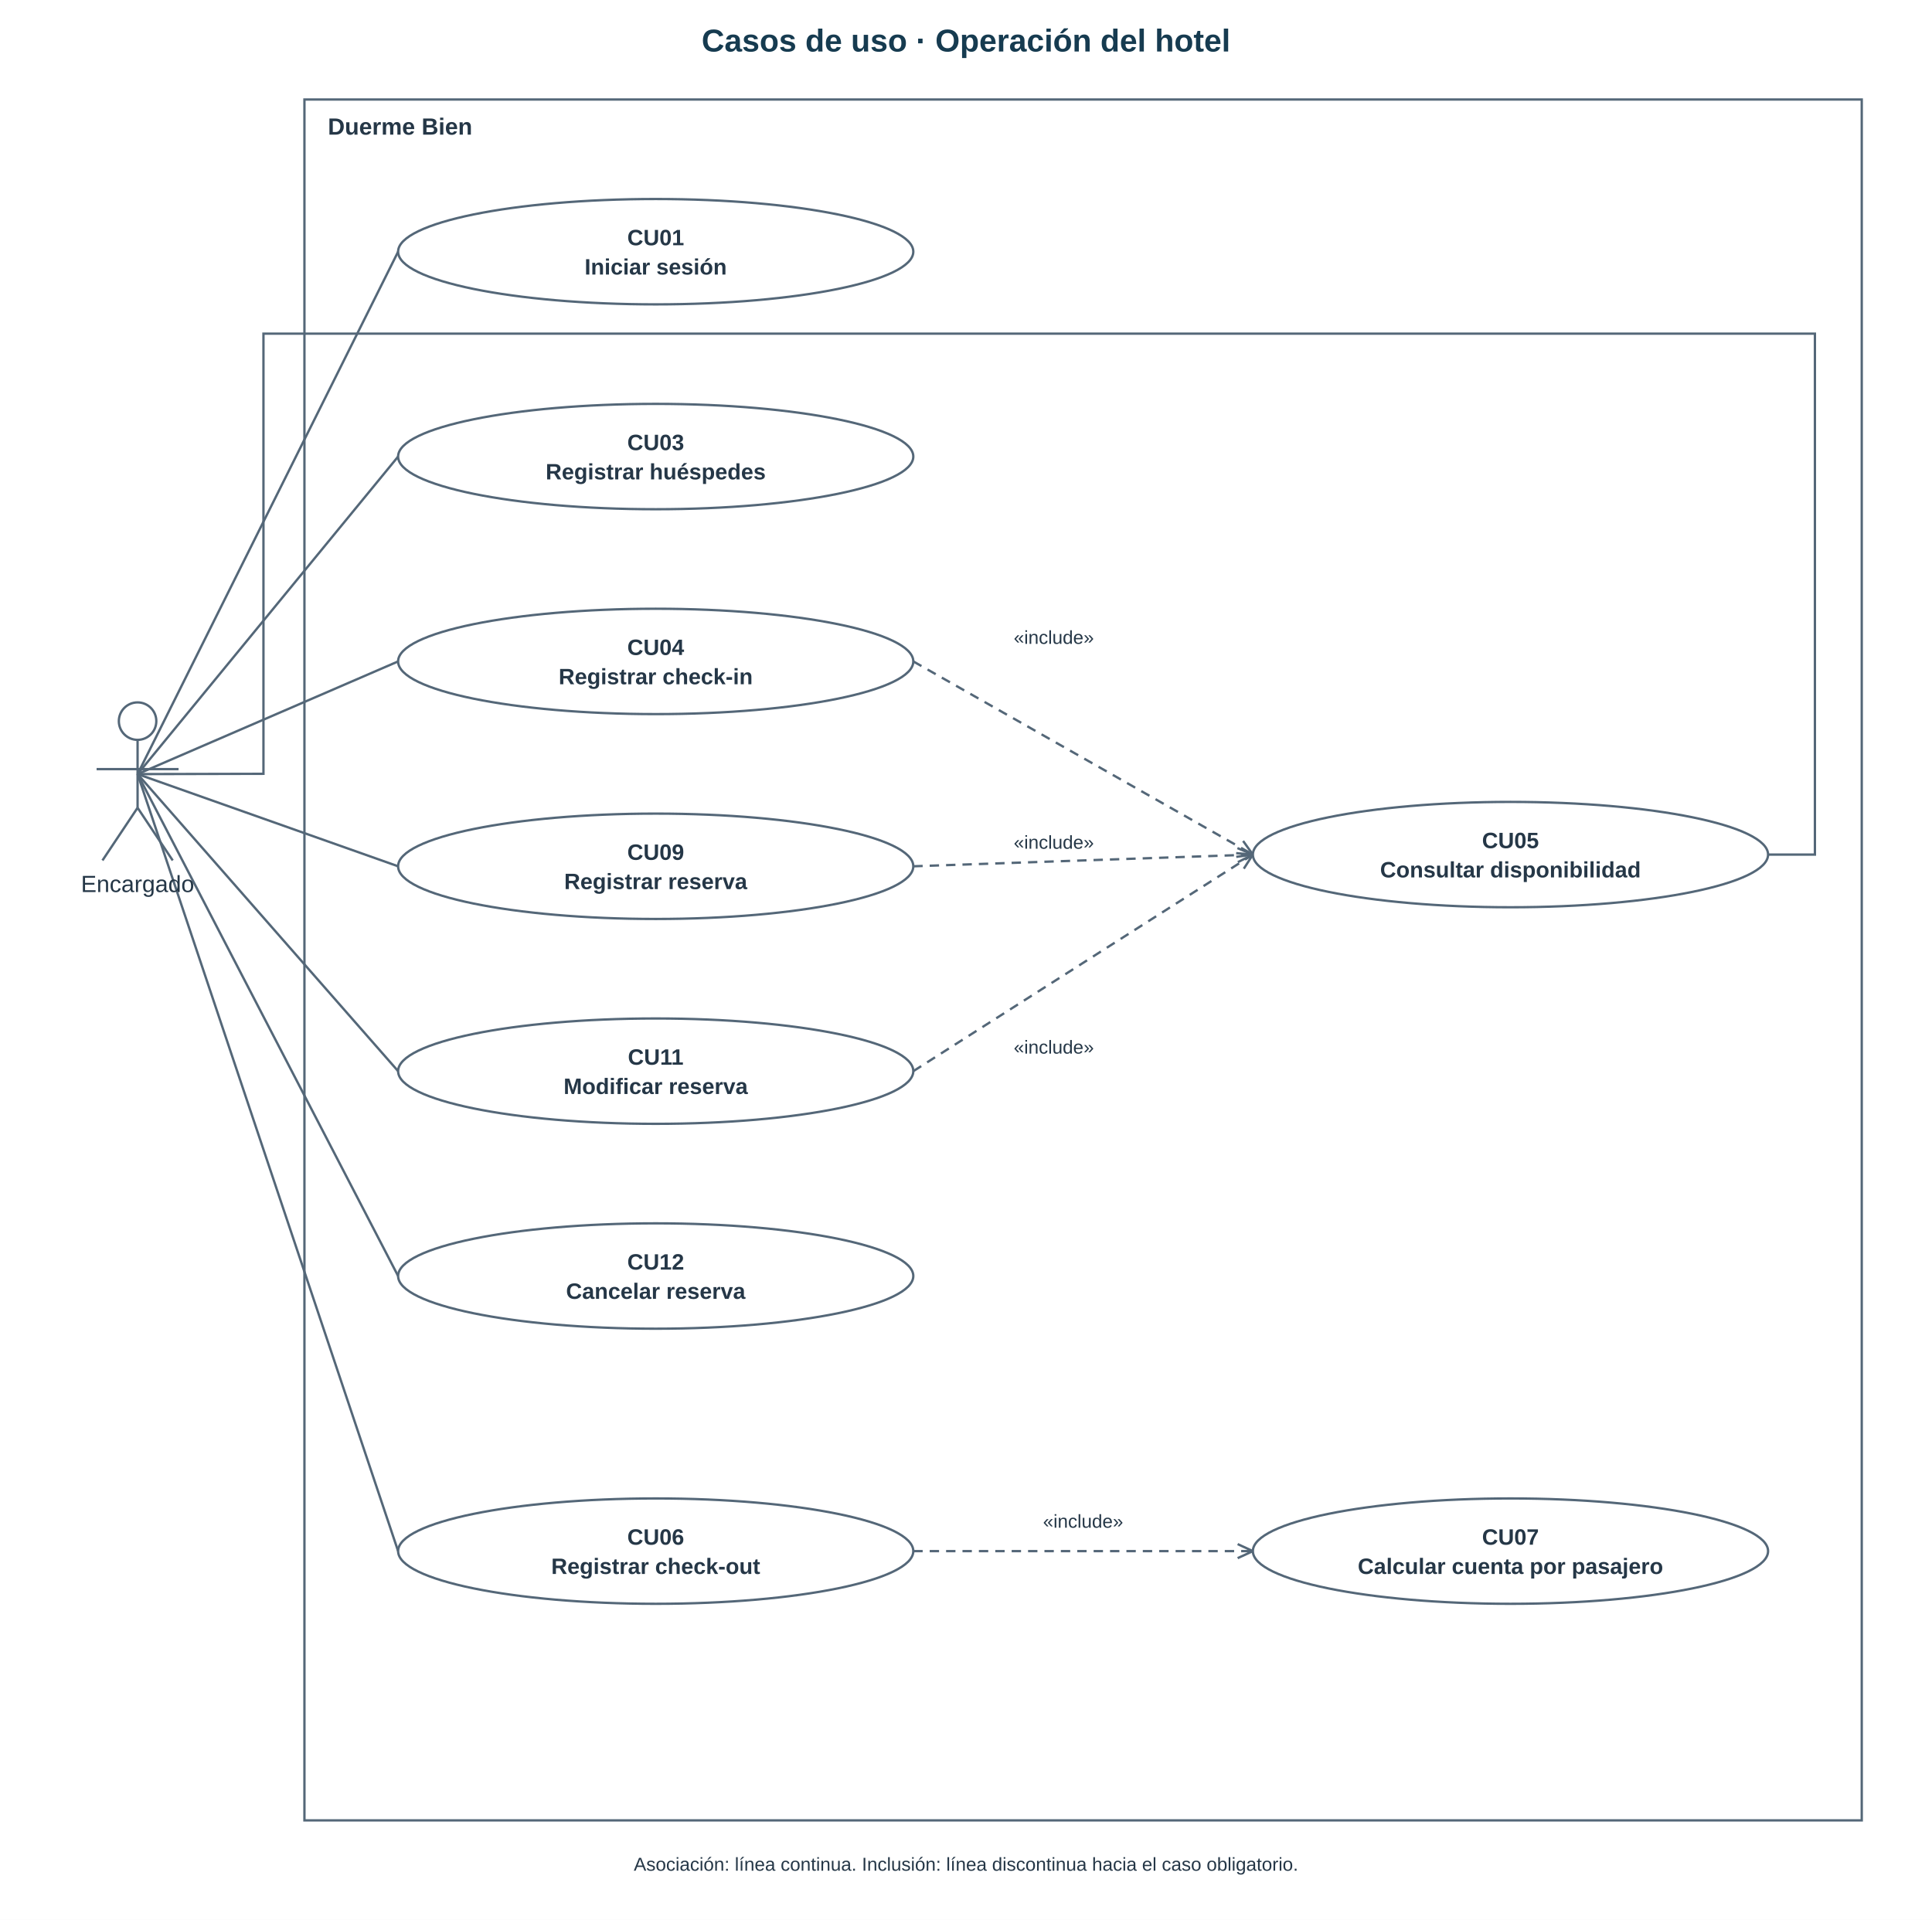
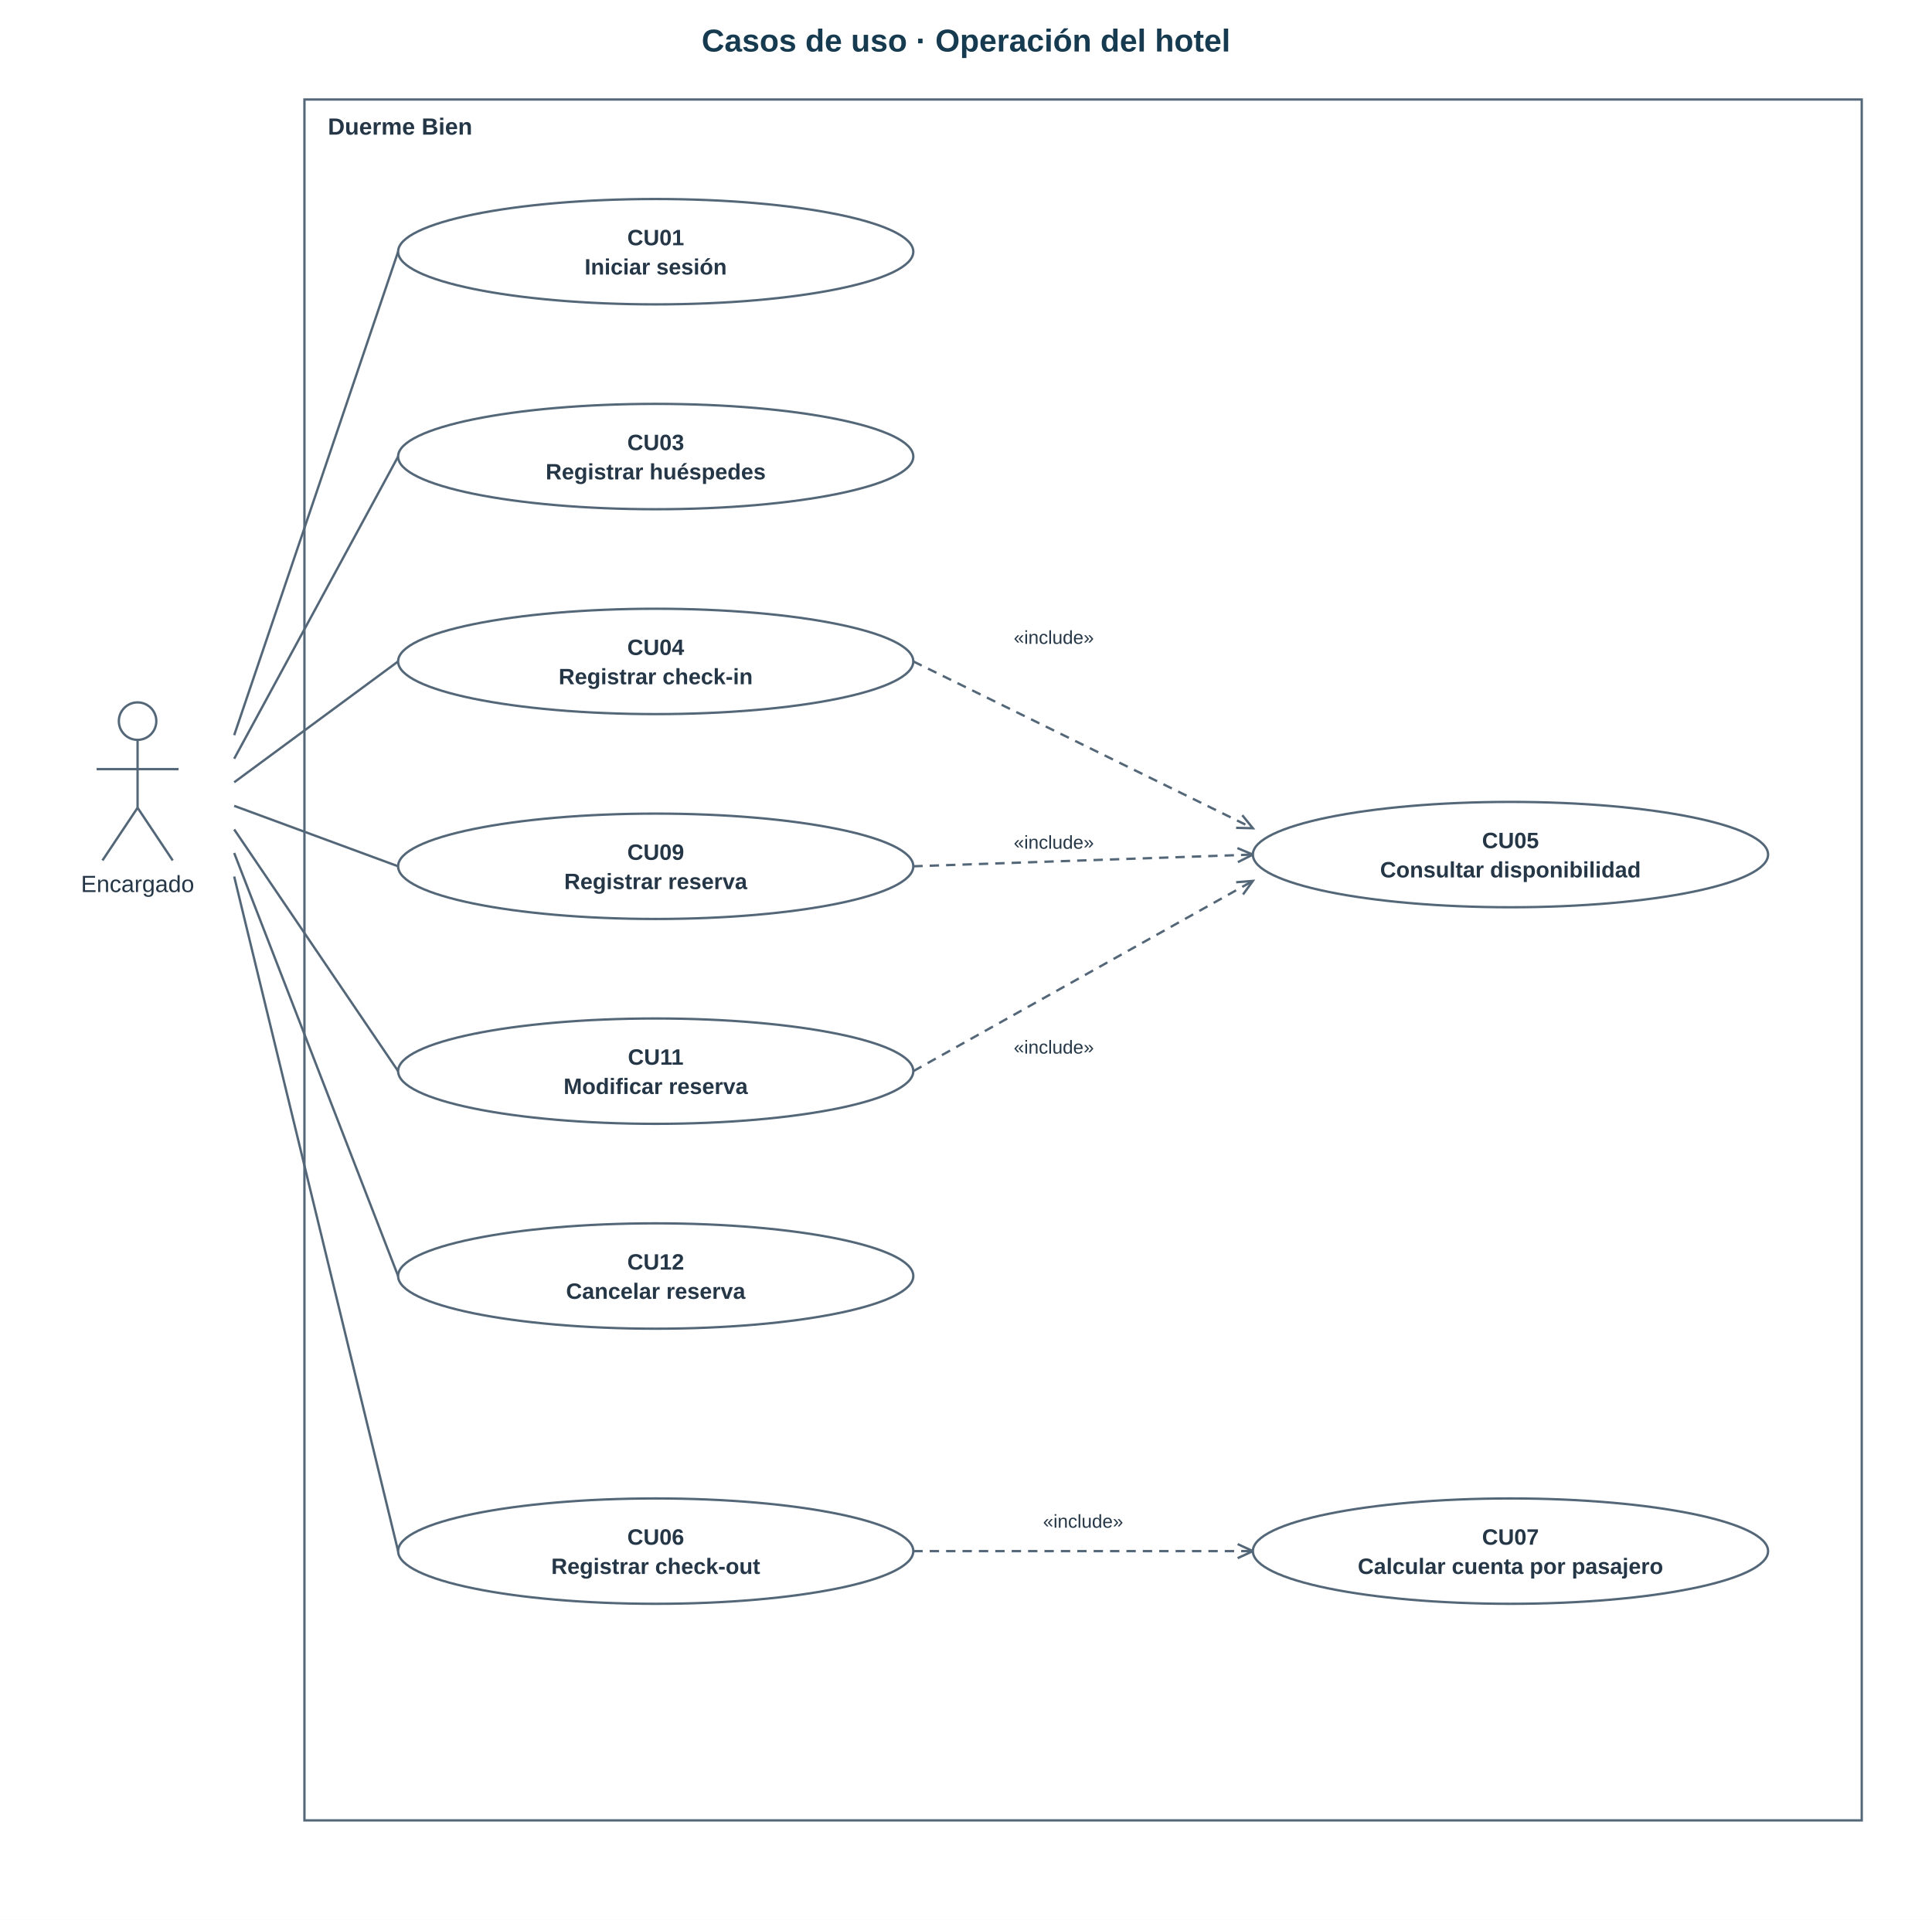
<svg xmlns="http://www.w3.org/2000/svg" width="1650" height="1640" viewBox="0 0 1650 1640">
  <rect width="100%" height="100%" fill="white" />
  <g font-family="Arial,sans-serif">
    <text x="825.0" y="44" font-size="27" text-anchor="middle" fill="#163b50" font-weight="bold">Casos de uso · Operación del hotel</text>
    <path d="M260,85 L1590,85 L1590,1555 L260,1555 Z" fill="#ffffff" stroke="#546778" stroke-width="2" />
    <text x="280" y="115" font-size="20" text-anchor="start" fill="#253747" font-weight="bold">Duerme Bien</text>
-     <path d="M117.5,661.25 L340,215.0" fill="none" stroke="#546778" stroke-width="2" />
-     <path d="M117.5,661.25 L340,390.0" fill="none" stroke="#546778" stroke-width="2" />
-     <path d="M117.5,661.25 L340,565.0" fill="none" stroke="#546778" stroke-width="2" />
-     <path d="M117.5,661.25 L340,740.0" fill="none" stroke="#546778" stroke-width="2" />
-     <path d="M117.5,661.25 L340,915.0" fill="none" stroke="#546778" stroke-width="2" />
-     <path d="M117.5,661.25 L340,1090.0" fill="none" stroke="#546778" stroke-width="2" />
-     <path d="M117.5,661.25 L340,1325.0" fill="none" stroke="#546778" stroke-width="2" />
-     <path d="M780,565.0 L1070,730.0" fill="none" stroke="#546778" stroke-width="2" stroke-dasharray="8 6" />
-     <path d="M1055.734,728.786 L1070,730.0 L1061.668,718.356" fill="none" stroke="#546778" stroke-width="2" />
+     <path d="M200,628.0 L340,215.0" fill="none" stroke="#546778" stroke-width="2" />
+     <path d="M200,648.125 L340,390.0" fill="none" stroke="#546778" stroke-width="2" />
+     <path d="M200,668.25 L340,565.0" fill="none" stroke="#546778" stroke-width="2" />
+     <path d="M200,688.375 L340,740.0" fill="none" stroke="#546778" stroke-width="2" />
+     <path d="M200,708.5 L340,915.0" fill="none" stroke="#546778" stroke-width="2" />
+     <path d="M200,728.625 L340,1090.0" fill="none" stroke="#546778" stroke-width="2" />
+     <path d="M200,748.75 L340,1325.0" fill="none" stroke="#546778" stroke-width="2" />
+     <path d="M780,565.0 L1070,707.5" fill="none" stroke="#546778" stroke-width="2" stroke-dasharray="8 6" />
+     <path d="M1055.686,707.152 L1070,707.5 L1060.979,696.382" fill="none" stroke="#546778" stroke-width="2" />
    <text x="900" y="550" font-size="16" text-anchor="middle" fill="#253747" font-weight="normal">«include»</text>
    <path d="M780,740.0 L1070,730.0" fill="none" stroke="#546778" stroke-width="2" stroke-dasharray="8 6" />
    <path d="M1057.214,736.444 L1070,730.0 L1056.801,724.452" fill="none" stroke="#546778" stroke-width="2" />
    <text x="900" y="725" font-size="16" text-anchor="middle" fill="#253747" font-weight="normal">«include»</text>
-     <path d="M780,915.0 L1070,730.0" fill="none" stroke="#546778" stroke-width="2" stroke-dasharray="8 6" />
-     <path d="M1062.267,742.05 L1070,730.0 L1055.813,731.933" fill="none" stroke="#546778" stroke-width="2" />
+     <path d="M780,915.0 L1070,752.5" fill="none" stroke="#546778" stroke-width="2" stroke-dasharray="8 6" />
+     <path d="M1061.592,764.089 L1070,752.5 L1055.726,753.621" fill="none" stroke="#546778" stroke-width="2" />
    <text x="900" y="900" font-size="16" text-anchor="middle" fill="#253747" font-weight="normal">«include»</text>
    <path d="M780,1325.0 L1070,1325.0" fill="none" stroke="#546778" stroke-width="2" stroke-dasharray="8 6" />
    <path d="M1057.0,1331.0 L1070,1325.0 L1057.0,1319.0" fill="none" stroke="#546778" stroke-width="2" />
    <text x="925" y="1305" font-size="16" text-anchor="middle" fill="#253747" font-weight="normal">«include»</text>
-     <path d="M117.5,661.25 L225,661 L225,285 L1550,285 L1550,730 L1510,730.0" fill="none" stroke="#546778" stroke-width="2" />
    <ellipse cx="117.5" cy="616.0" rx="16.0" ry="16.0" fill="#ffffff" stroke="#546778" stroke-width="2" />
    <path d="M117.5,632 L117.5,690" fill="none" stroke="#546778" stroke-width="2" />
    <path d="M82.5,657 L152.5,657" fill="none" stroke="#546778" stroke-width="2" />
    <path d="M117.5,690 L87.5,735" fill="none" stroke="#546778" stroke-width="2" />
    <path d="M117.5,690 L147.5,735" fill="none" stroke="#546778" stroke-width="2" />
    <text x="117.5" y="762" font-size="20" text-anchor="middle" fill="#253747" font-weight="normal">Encargado</text>
    <ellipse cx="560.0" cy="215.0" rx="220.0" ry="45.0" fill="#ffffff" stroke="#546778" stroke-width="2" />
    <text x="560.0" y="209.5" font-size="19" text-anchor="middle" fill="#253747" font-weight="bold">CU01</text>
    <text x="560.0" y="234.5" font-size="19" text-anchor="middle" fill="#253747" font-weight="bold">Iniciar sesión</text>
    <ellipse cx="560.0" cy="390.0" rx="220.0" ry="45.0" fill="#ffffff" stroke="#546778" stroke-width="2" />
    <text x="560.0" y="384.5" font-size="19" text-anchor="middle" fill="#253747" font-weight="bold">CU03</text>
    <text x="560.0" y="409.5" font-size="19" text-anchor="middle" fill="#253747" font-weight="bold">Registrar huéspedes</text>
    <ellipse cx="560.0" cy="565.0" rx="220.0" ry="45.0" fill="#ffffff" stroke="#546778" stroke-width="2" />
    <text x="560.0" y="559.5" font-size="19" text-anchor="middle" fill="#253747" font-weight="bold">CU04</text>
    <text x="560.0" y="584.5" font-size="19" text-anchor="middle" fill="#253747" font-weight="bold">Registrar check-in</text>
    <ellipse cx="560.0" cy="740.0" rx="220.0" ry="45.0" fill="#ffffff" stroke="#546778" stroke-width="2" />
    <text x="560.0" y="734.5" font-size="19" text-anchor="middle" fill="#253747" font-weight="bold">CU09</text>
    <text x="560.0" y="759.5" font-size="19" text-anchor="middle" fill="#253747" font-weight="bold">Registrar reserva</text>
    <ellipse cx="560.0" cy="915.0" rx="220.0" ry="45.0" fill="#ffffff" stroke="#546778" stroke-width="2" />
    <text x="560.0" y="909.5" font-size="19" text-anchor="middle" fill="#253747" font-weight="bold">CU11</text>
    <text x="560.0" y="934.5" font-size="19" text-anchor="middle" fill="#253747" font-weight="bold">Modificar reserva</text>
    <ellipse cx="560.0" cy="1090.0" rx="220.0" ry="45.0" fill="#ffffff" stroke="#546778" stroke-width="2" />
    <text x="560.0" y="1084.5" font-size="19" text-anchor="middle" fill="#253747" font-weight="bold">CU12</text>
    <text x="560.0" y="1109.5" font-size="19" text-anchor="middle" fill="#253747" font-weight="bold">Cancelar reserva</text>
    <ellipse cx="560.0" cy="1325.0" rx="220.0" ry="45.0" fill="#ffffff" stroke="#546778" stroke-width="2" />
    <text x="560.0" y="1319.5" font-size="19" text-anchor="middle" fill="#253747" font-weight="bold">CU06</text>
    <text x="560.0" y="1344.5" font-size="19" text-anchor="middle" fill="#253747" font-weight="bold">Registrar check-out</text>
    <ellipse cx="1290.0" cy="730.0" rx="220.0" ry="45.0" fill="#ffffff" stroke="#546778" stroke-width="2" />
    <text x="1290.0" y="724.5" font-size="19" text-anchor="middle" fill="#253747" font-weight="bold">CU05</text>
    <text x="1290.0" y="749.5" font-size="19" text-anchor="middle" fill="#253747" font-weight="bold">Consultar disponibilidad</text>
    <ellipse cx="1290.0" cy="1325.0" rx="220.0" ry="45.0" fill="#ffffff" stroke="#546778" stroke-width="2" />
    <text x="1290.0" y="1319.5" font-size="19" text-anchor="middle" fill="#253747" font-weight="bold">CU07</text>
    <text x="1290.0" y="1344.5" font-size="19" text-anchor="middle" fill="#253747" font-weight="bold">Calcular cuenta por pasajero</text>
-     <text x="825" y="1598" font-size="16" text-anchor="middle" fill="#253747" font-weight="normal">Asociación: línea continua. Inclusión: línea discontinua hacia el caso obligatorio.</text>
  </g>
</svg>
